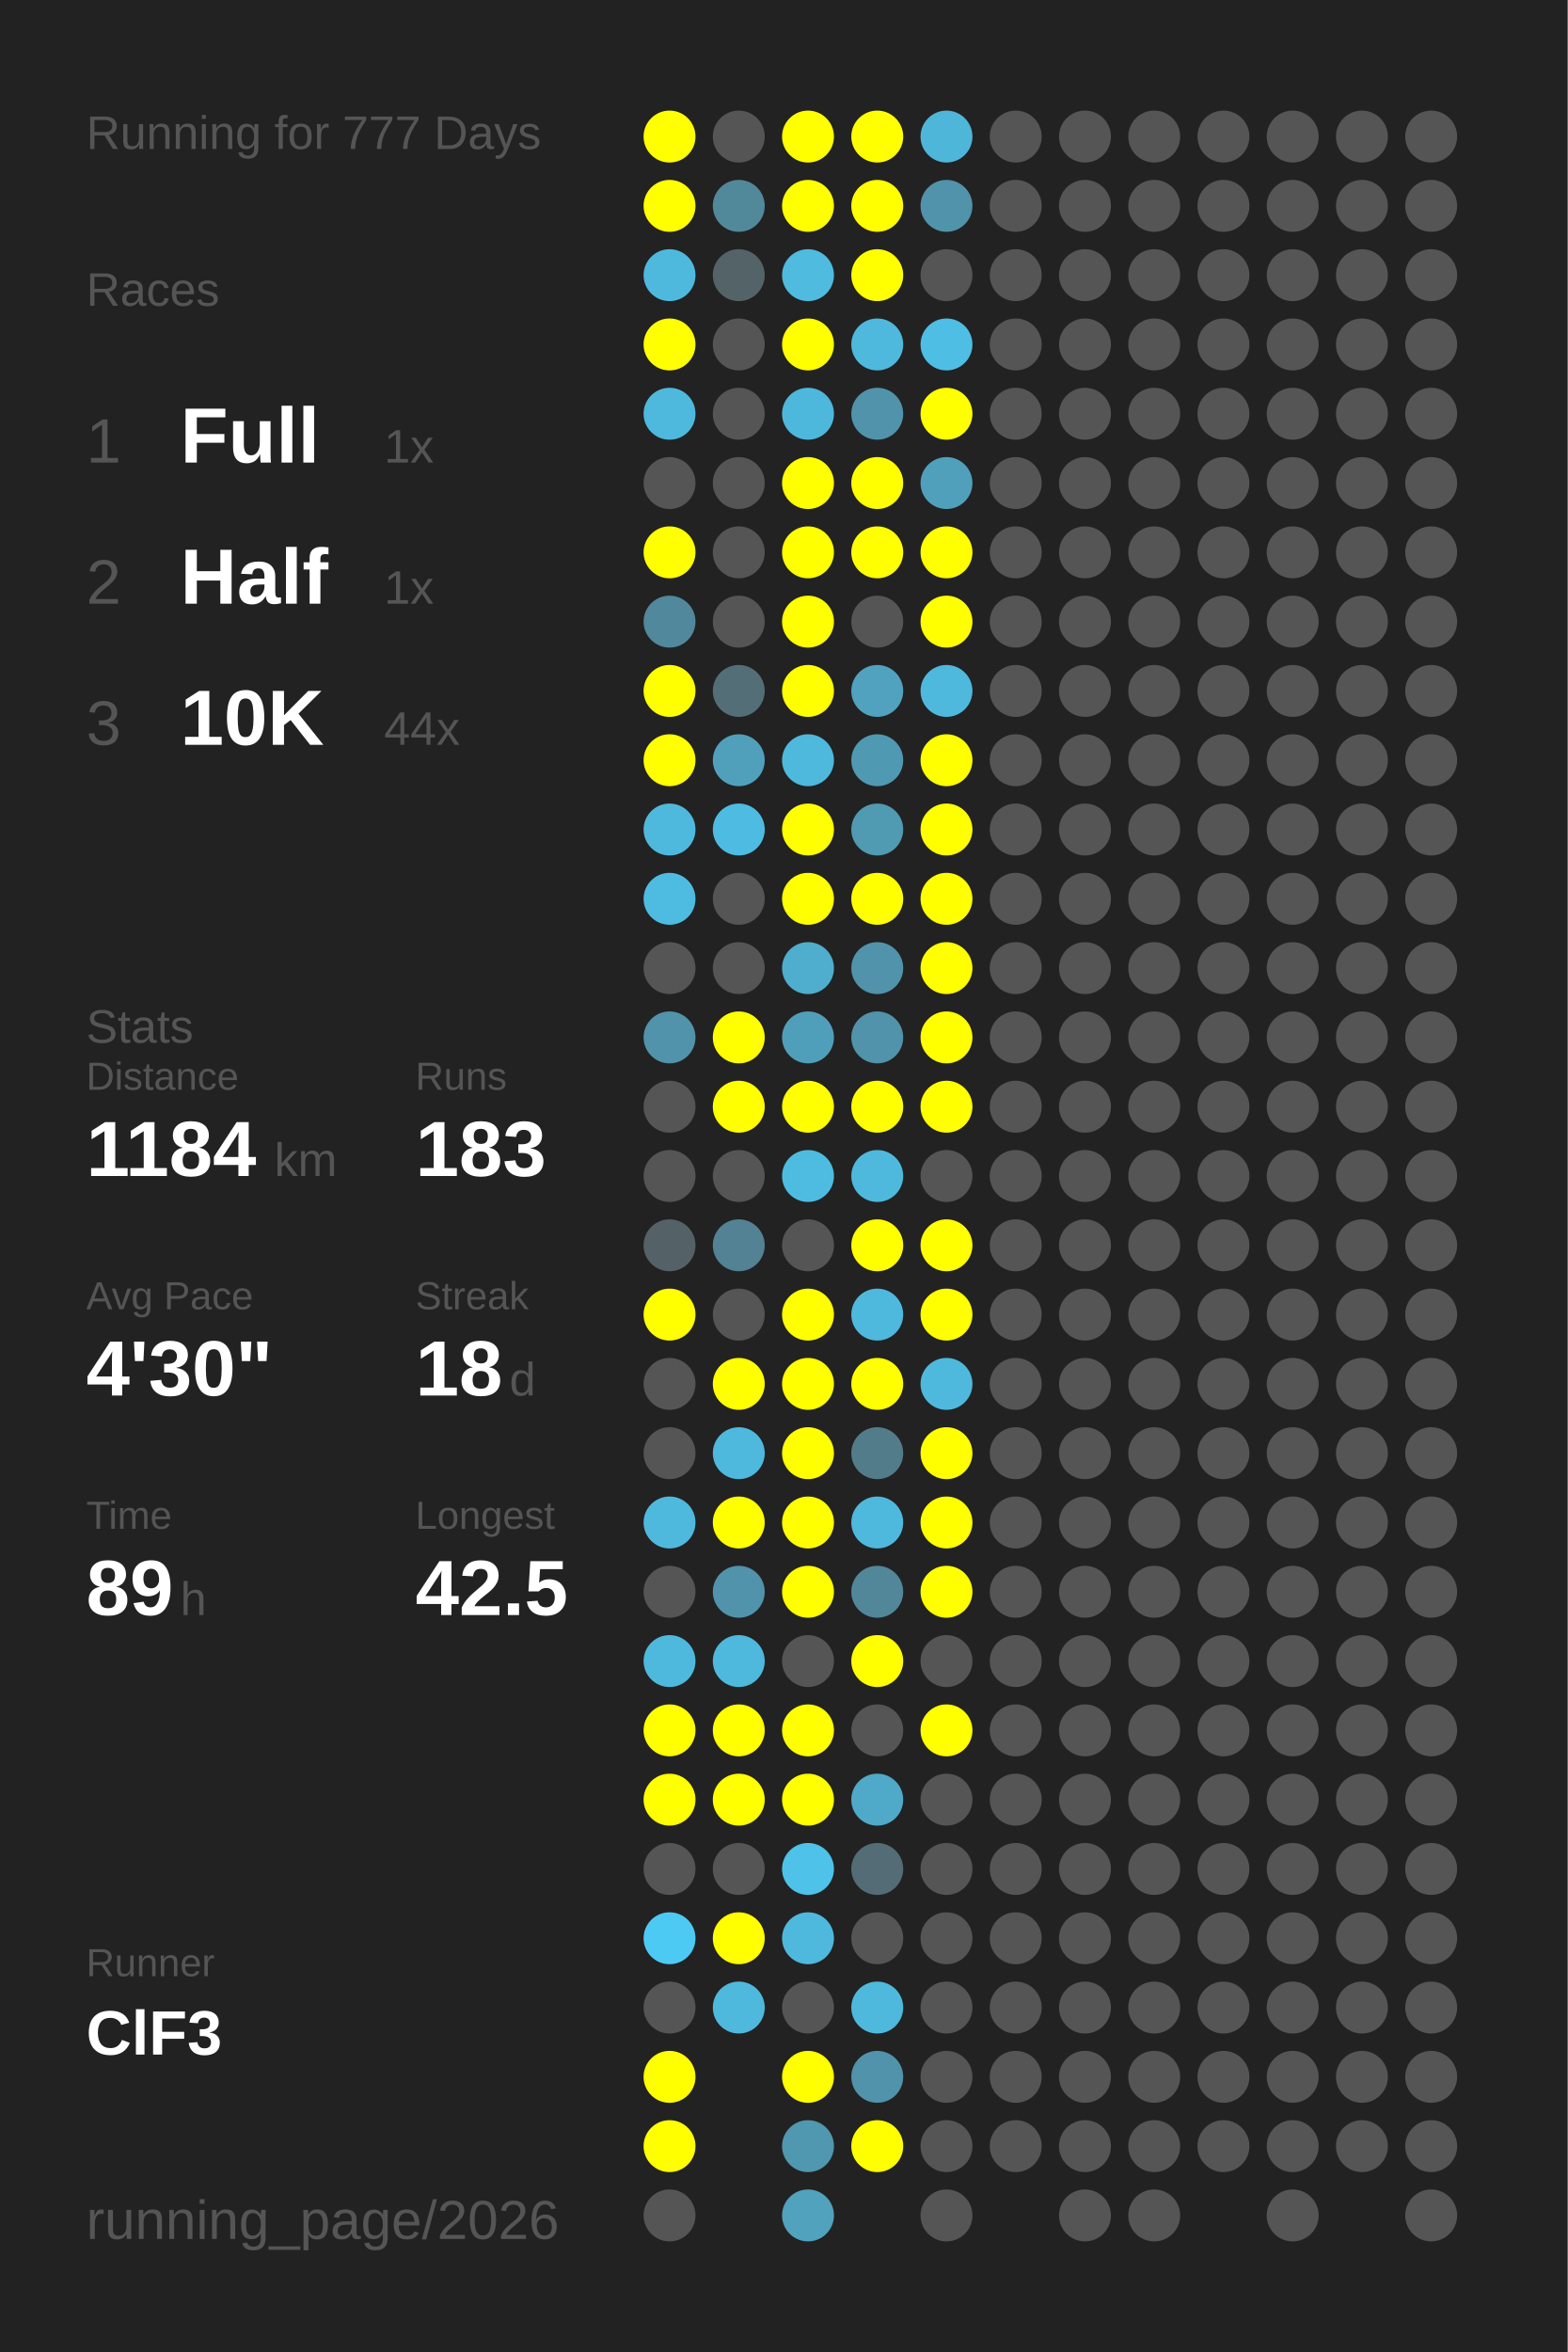
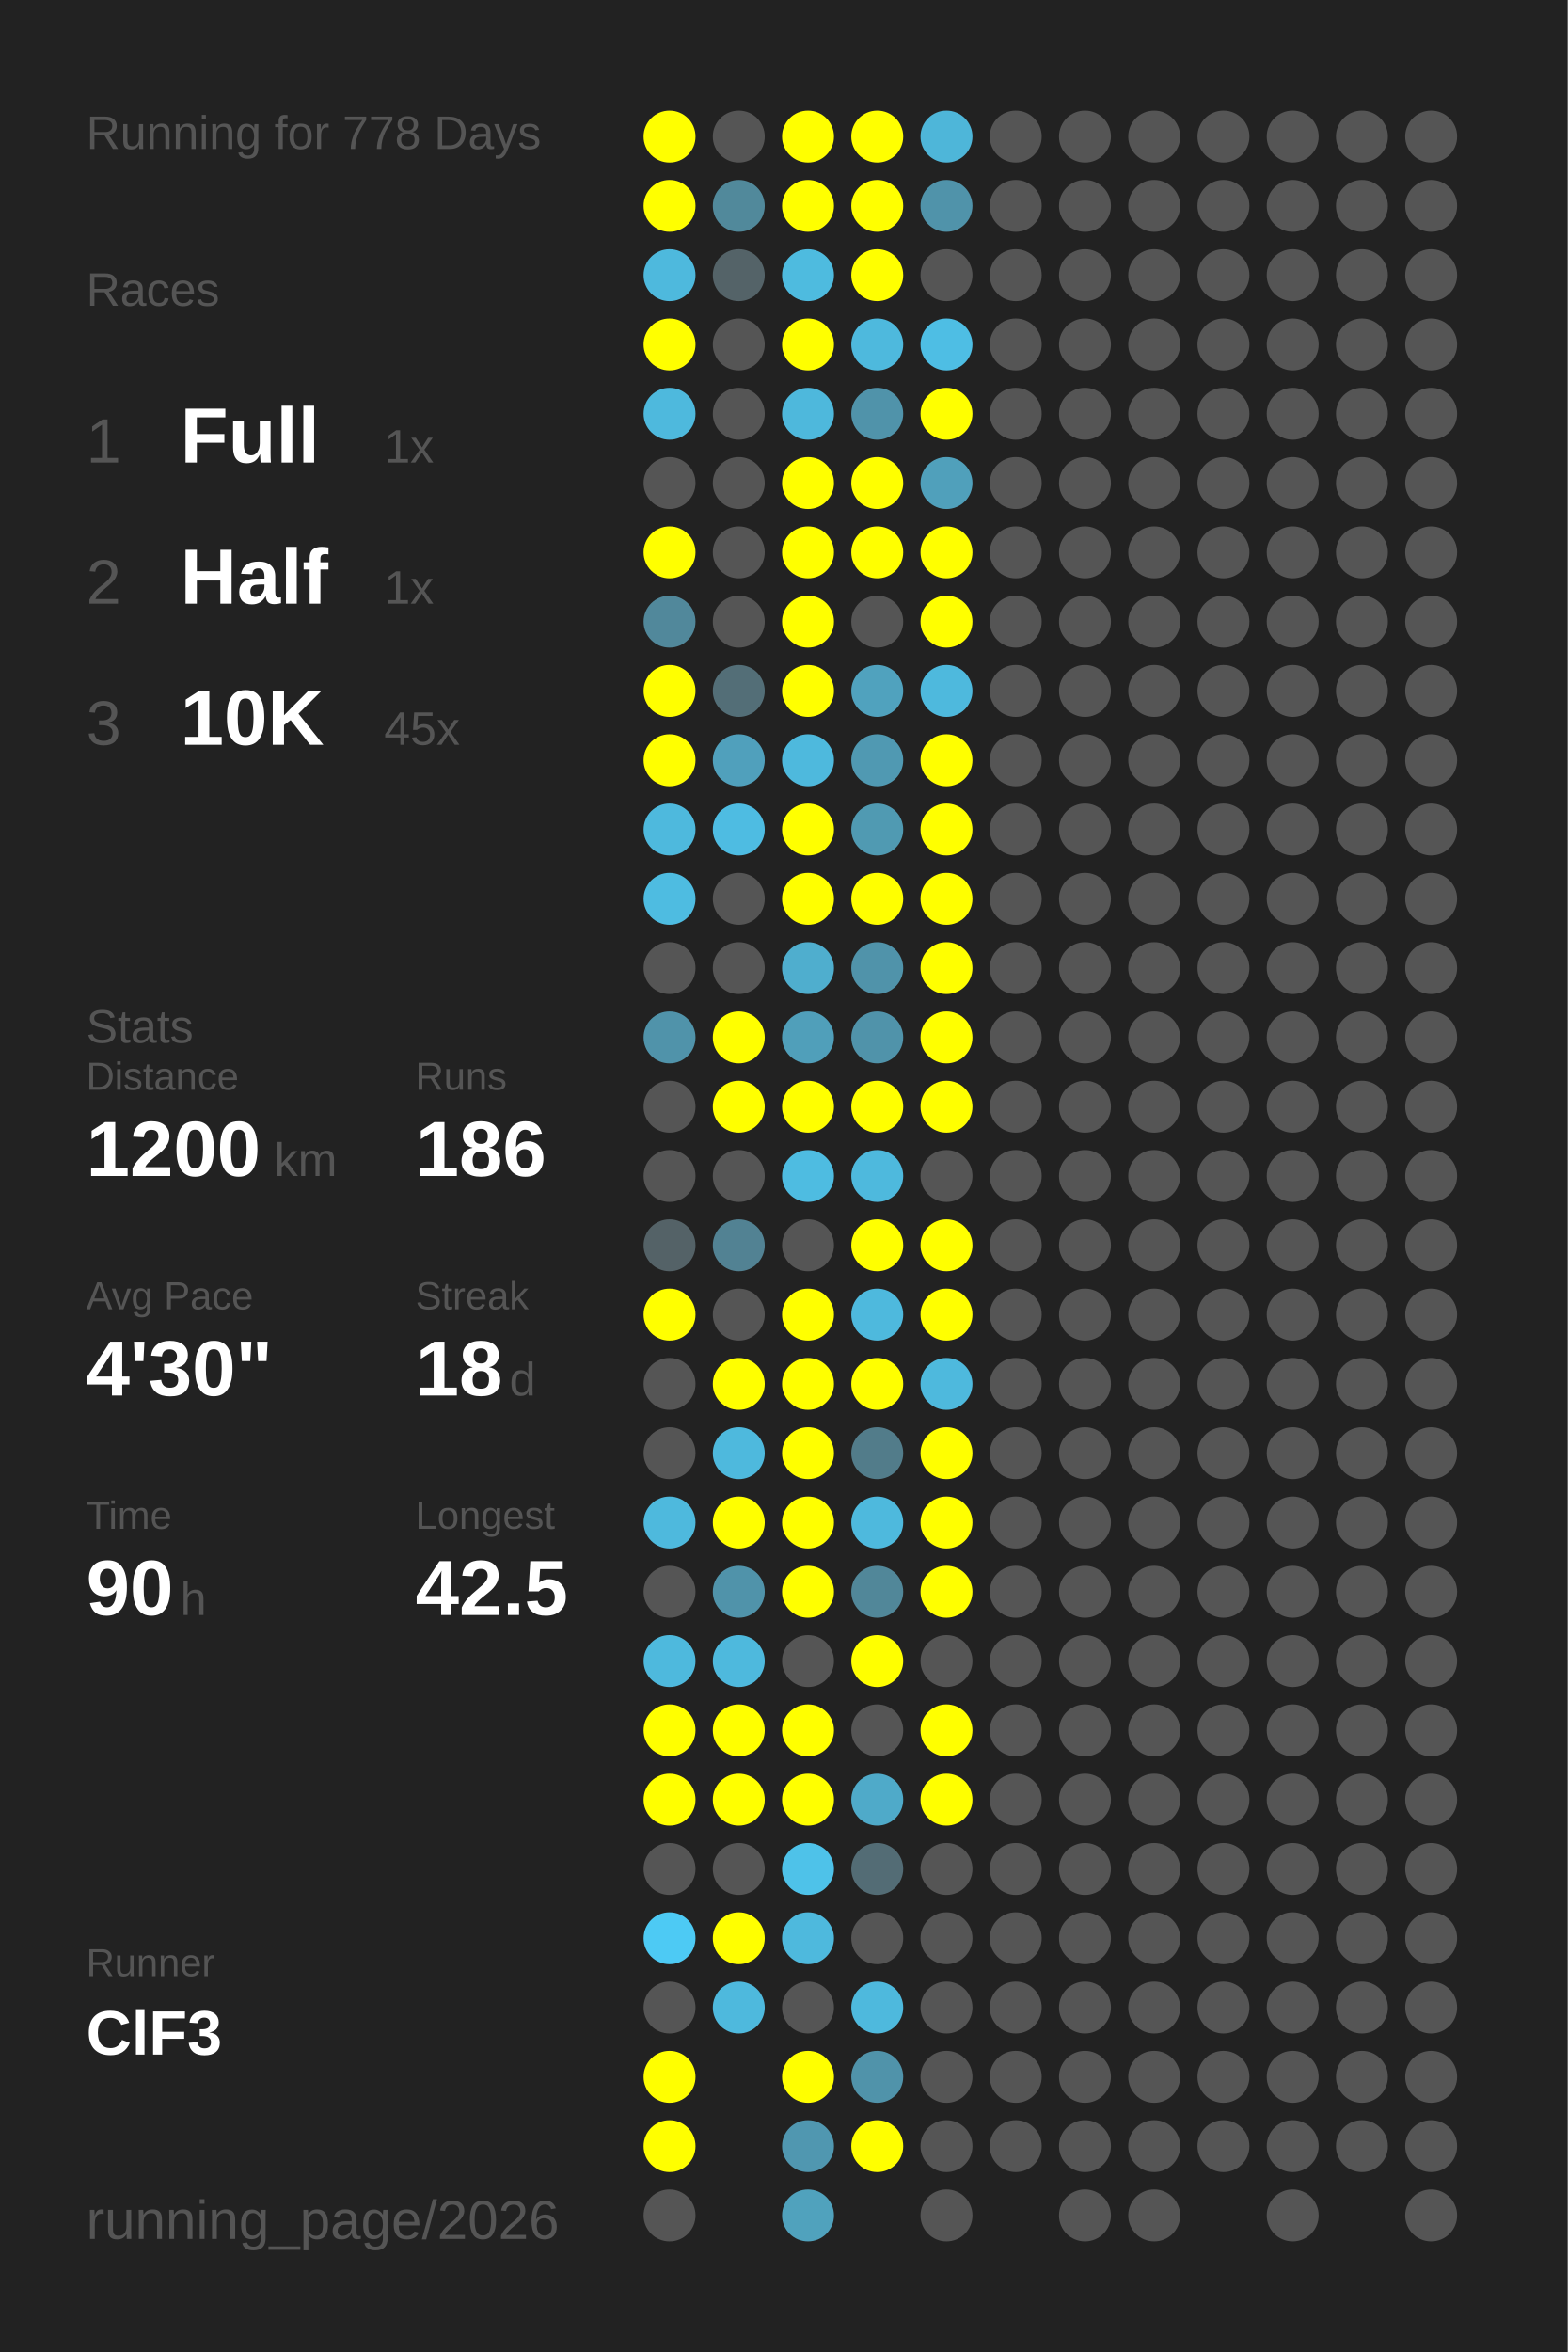
<svg xmlns="http://www.w3.org/2000/svg" baseProfile="full" height="300mm" version="1.1" viewBox="0,0,200,300" width="200mm">
  <defs />
  <rect fill="#222222" height="300" width="200" x="0" y="0" />
-   <text fill="#555555" style="font-size:6px; font-family:Arial;" x="11" y="19">Running for 777 Days</text>
+   <text fill="#555555" style="font-size:6px; font-family:Arial;" x="11" y="19">Running for 778 Days</text>
  <text fill="#555555" style="font-size:6px; font-family:Arial;" x="11" y="39">Races</text>
  <text fill="#555555" style="font-size:8px; font-family:Arial;" x="11" y="59">1</text>
  <text fill="#FFFFFF" style="font-size:10px; font-family:Arial; font-weight:bold;" x="23" y="59">Full</text>
  <text fill="#555555" style="font-size:6px; font-family:Arial;" x="49" y="59">1x</text>
  <text fill="#555555" style="font-size:8px; font-family:Arial;" x="11" y="77">2</text>
  <text fill="#FFFFFF" style="font-size:10px; font-family:Arial; font-weight:bold;" x="23" y="77">Half</text>
  <text fill="#555555" style="font-size:6px; font-family:Arial;" x="49" y="77">1x</text>
  <text fill="#555555" style="font-size:8px; font-family:Arial;" x="11" y="95">3</text>
  <text fill="#FFFFFF" style="font-size:10px; font-family:Arial; font-weight:bold;" x="23" y="95">10K</text>
-   <text fill="#555555" style="font-size:6px; font-family:Arial;" x="49" y="95">44x</text>
+   <text fill="#555555" style="font-size:6px; font-family:Arial;" x="49" y="95">45x</text>
  <text fill="#555555" style="font-size:6px; font-family:Arial;" x="11" y="133">Stats</text>
  <text fill="#555555" style="font-size:5px; font-family:Arial;" x="11" y="139">Distance</text>
-   <text fill="#FFFFFF" style="font-size:10px; font-family:Arial; font-weight:bold;" x="11" y="150">1184</text>
+   <text fill="#FFFFFF" style="font-size:10px; font-family:Arial; font-weight:bold;" x="11" y="150">1200</text>
  <text fill="#555555" style="font-size:6px; font-family:Arial;" x="35" y="150">km</text>
  <text fill="#555555" style="font-size:5px; font-family:Arial;" x="53" y="139">Runs</text>
-   <text fill="#FFFFFF" style="font-size:10px; font-family:Arial; font-weight:bold;" x="53" y="150">183</text>
+   <text fill="#FFFFFF" style="font-size:10px; font-family:Arial; font-weight:bold;" x="53" y="150">186</text>
  <text fill="#555555" style="font-size:5px; font-family:Arial;" x="11" y="167">Avg Pace</text>
  <text fill="#FFFFFF" style="font-size:10px; font-family:Arial; font-weight:bold;" x="11" y="178">4'30"</text>
  <text fill="#555555" style="font-size:5px; font-family:Arial;" x="53" y="167">Streak</text>
  <text fill="#FFFFFF" style="font-size:10px; font-family:Arial; font-weight:bold;" x="53" y="178">18</text>
  <text fill="#555555" style="font-size:6px; font-family:Arial;" x="65" y="178">d</text>
  <text fill="#555555" style="font-size:5px; font-family:Arial;" x="11" y="195">Time</text>
-   <text fill="#FFFFFF" style="font-size:10px; font-family:Arial; font-weight:bold;" x="11" y="206">89</text>
+   <text fill="#FFFFFF" style="font-size:10px; font-family:Arial; font-weight:bold;" x="11" y="206">90</text>
  <text fill="#555555" style="font-size:6px; font-family:Arial;" x="23" y="206">h</text>
  <text fill="#555555" style="font-size:5px; font-family:Arial;" x="53" y="195">Longest</text>
  <text fill="#FFFFFF" style="font-size:10px; font-family:Arial; font-weight:bold;" x="53" y="206">42.5</text>
  <text fill="#555555" style="font-size:5px; font-family:Arial;" x="11" y="252.065">Runner</text>
  <text fill="#FFFFFF" style="font-size:8px; font-family:Arial; font-weight:bold;" x="11" y="262.065">ClF3</text>
  <text fill="#555555" style="font-size:7px; font-family:Arial;" x="11" y="285.581">running_page/2026</text>
  <circle cx="85.417" cy="17.419" fill="#FFFF00" r="3.312" />
  <circle cx="85.417" cy="26.258" fill="#FFFF00" r="3.312" />
  <circle cx="85.417" cy="35.097" fill="#4eb9dd" r="3.312" />
  <circle cx="85.417" cy="43.935" fill="#FFFF00" r="3.312" />
  <circle cx="85.417" cy="52.774" fill="#4eb9dd" r="3.312" />
  <circle cx="85.417" cy="61.613" fill="#555555" r="3.312" />
  <circle cx="85.417" cy="70.452" fill="#FFFF00" r="3.312" />
  <circle cx="85.417" cy="79.29" fill="#51889b" r="3.312" />
  <circle cx="85.417" cy="88.129" fill="#FFFF00" r="3.312" />
  <circle cx="85.417" cy="96.968" fill="#FFFF00" r="3.312" />
  <circle cx="85.417" cy="105.806" fill="#4eb9dd" r="3.312" />
  <circle cx="85.417" cy="114.645" fill="#4ebce1" r="3.312" />
  <circle cx="85.417" cy="123.484" fill="#555555" r="3.312" />
  <circle cx="85.417" cy="132.323" fill="#5093aa" r="3.312" />
  <circle cx="85.417" cy="141.161" fill="#555555" r="3.312" />
  <circle cx="85.417" cy="150" fill="#555555" r="3.312" />
  <circle cx="85.417" cy="158.839" fill="#546267" r="3.312" />
  <circle cx="85.417" cy="167.677" fill="#FFFF00" r="3.312" />
  <circle cx="85.417" cy="176.516" fill="#555555" r="3.312" />
  <circle cx="85.417" cy="185.355" fill="#555555" r="3.312" />
  <circle cx="85.417" cy="194.194" fill="#4eb9dd" r="3.312" />
  <circle cx="85.417" cy="203.032" fill="#555555" r="3.312" />
  <circle cx="85.417" cy="211.871" fill="#4eb9dd" r="3.312" />
  <circle cx="85.417" cy="220.71" fill="#FFFF00" r="3.312" />
  <circle cx="85.417" cy="229.548" fill="#FFFF00" r="3.312" />
  <circle cx="85.417" cy="238.387" fill="#555555" r="3.312" />
  <circle cx="85.417" cy="247.226" fill="#4dcaf4" r="3.312" />
  <circle cx="85.417" cy="256.065" fill="#555555" r="3.312" />
  <circle cx="85.417" cy="264.903" fill="#FFFF00" r="3.312" />
  <circle cx="85.417" cy="273.742" fill="#FFFF00" r="3.312" />
  <circle cx="85.417" cy="282.581" fill="#555555" r="3.312" />
  <circle cx="94.25" cy="17.419" fill="#555555" r="3.312" />
  <circle cx="94.25" cy="26.258" fill="#51899b" r="3.312" />
  <circle cx="94.25" cy="35.097" fill="#546368" r="3.312" />
  <circle cx="94.25" cy="43.935" fill="#555555" r="3.312" />
  <circle cx="94.25" cy="52.774" fill="#555555" r="3.312" />
  <circle cx="94.25" cy="61.613" fill="#555555" r="3.312" />
  <circle cx="94.25" cy="70.452" fill="#555555" r="3.312" />
  <circle cx="94.25" cy="79.29" fill="#555555" r="3.312" />
  <circle cx="94.25" cy="88.129" fill="#536e77" r="3.312" />
  <circle cx="94.25" cy="96.968" fill="#50a0bc" r="3.312" />
  <circle cx="94.25" cy="105.806" fill="#4ebce2" r="3.312" />
  <circle cx="94.25" cy="114.645" fill="#555555" r="3.312" />
  <circle cx="94.25" cy="123.484" fill="#555555" r="3.312" />
  <circle cx="94.25" cy="132.323" fill="#FFFF00" r="3.312" />
  <circle cx="94.25" cy="141.161" fill="#FFFF00" r="3.312" />
  <circle cx="94.25" cy="150" fill="#555555" r="3.312" />
  <circle cx="94.25" cy="158.839" fill="#528293" r="3.312" />
  <circle cx="94.25" cy="167.677" fill="#555555" r="3.312" />
  <circle cx="94.25" cy="176.516" fill="#FFFF00" r="3.312" />
  <circle cx="94.25" cy="185.355" fill="#4eb9dd" r="3.312" />
  <circle cx="94.25" cy="194.194" fill="#FFFF00" r="3.312" />
  <circle cx="94.25" cy="203.032" fill="#5093aa" r="3.312" />
  <circle cx="94.25" cy="211.871" fill="#4eb9dd" r="3.312" />
  <circle cx="94.25" cy="220.71" fill="#FFFF00" r="3.312" />
  <circle cx="94.25" cy="229.548" fill="#FFFF00" r="3.312" />
  <circle cx="94.25" cy="238.387" fill="#555555" r="3.312" />
  <circle cx="94.25" cy="247.226" fill="#FFFF00" r="3.312" />
  <circle cx="94.25" cy="256.065" fill="#4eb9dd" r="3.312" />
  <circle cx="103.083" cy="17.419" fill="#FFFF00" r="3.312" />
  <circle cx="103.083" cy="26.258" fill="#FFFF00" r="3.312" />
  <circle cx="103.083" cy="35.097" fill="#4ebbdf" r="3.312" />
  <circle cx="103.083" cy="43.935" fill="#FFFF00" r="3.312" />
  <circle cx="103.083" cy="52.774" fill="#4eb8dc" r="3.312" />
  <circle cx="103.083" cy="61.613" fill="#FFFF00" r="3.312" />
  <circle cx="103.083" cy="70.452" fill="#FFFF00" r="3.312" />
  <circle cx="103.083" cy="79.29" fill="#FFFF00" r="3.312" />
  <circle cx="103.083" cy="88.129" fill="#FFFF00" r="3.312" />
  <circle cx="103.083" cy="96.968" fill="#4eb9dd" r="3.312" />
  <circle cx="103.083" cy="105.806" fill="#FFFF00" r="3.312" />
  <circle cx="103.083" cy="114.645" fill="#FFFF00" r="3.312" />
  <circle cx="103.083" cy="123.484" fill="#4faece" r="3.312" />
  <circle cx="103.083" cy="132.323" fill="#509fba" r="3.312" />
  <circle cx="103.083" cy="141.161" fill="#FFFF00" r="3.312" />
  <circle cx="103.083" cy="150" fill="#4ebce1" r="3.312" />
  <circle cx="103.083" cy="158.839" fill="#555555" r="3.312" />
  <circle cx="103.083" cy="167.677" fill="#FFFF00" r="3.312" />
  <circle cx="103.083" cy="176.516" fill="#FFFF00" r="3.312" />
  <circle cx="103.083" cy="185.355" fill="#FFFF00" r="3.312" />
  <circle cx="103.083" cy="194.194" fill="#FFFF00" r="3.312" />
  <circle cx="103.083" cy="203.032" fill="#FFFF00" r="3.312" />
  <circle cx="103.083" cy="211.871" fill="#555555" r="3.312" />
  <circle cx="103.083" cy="220.71" fill="#FFFF00" r="3.312" />
  <circle cx="103.083" cy="229.548" fill="#FFFF00" r="3.312" />
  <circle cx="103.083" cy="238.387" fill="#4ec2e9" r="3.312" />
  <circle cx="103.083" cy="247.226" fill="#4eb9dd" r="3.312" />
  <circle cx="103.083" cy="256.065" fill="#555555" r="3.312" />
  <circle cx="103.083" cy="264.903" fill="#FFFF00" r="3.312" />
  <circle cx="103.083" cy="273.742" fill="#5097b0" r="3.312" />
  <circle cx="103.083" cy="282.581" fill="#50a2bd" r="3.312" />
  <circle cx="111.917" cy="17.419" fill="#FFFF00" r="3.312" />
  <circle cx="111.917" cy="26.258" fill="#FFFF00" r="3.312" />
  <circle cx="111.917" cy="35.097" fill="#FFFF00" r="3.312" />
  <circle cx="111.917" cy="43.935" fill="#4eb9dd" r="3.312" />
  <circle cx="111.917" cy="52.774" fill="#5093aa" r="3.312" />
  <circle cx="111.917" cy="61.613" fill="#FFFF00" r="3.312" />
  <circle cx="111.917" cy="70.452" fill="#FFFF00" r="3.312" />
  <circle cx="111.917" cy="79.29" fill="#555555" r="3.312" />
  <circle cx="111.917" cy="88.129" fill="#50a2be" r="3.312" />
  <circle cx="111.917" cy="96.968" fill="#5099b2" r="3.312" />
  <circle cx="111.917" cy="105.806" fill="#509ab2" r="3.312" />
  <circle cx="111.917" cy="114.645" fill="#FFFF00" r="3.312" />
  <circle cx="111.917" cy="123.484" fill="#5093aa" r="3.312" />
  <circle cx="111.917" cy="132.323" fill="#5093aa" r="3.312" />
  <circle cx="111.917" cy="141.161" fill="#FFFF00" r="3.312" />
  <circle cx="111.917" cy="150" fill="#4eb9dd" r="3.312" />
  <circle cx="111.917" cy="158.839" fill="#FFFF00" r="3.312" />
  <circle cx="111.917" cy="167.677" fill="#4eb9dd" r="3.312" />
  <circle cx="111.917" cy="176.516" fill="#FFFF00" r="3.312" />
  <circle cx="111.917" cy="185.355" fill="#527c8a" r="3.312" />
  <circle cx="111.917" cy="194.194" fill="#4eb9dd" r="3.312" />
  <circle cx="111.917" cy="203.032" fill="#518799" r="3.312" />
  <circle cx="111.917" cy="211.871" fill="#FFFF00" r="3.312" />
  <circle cx="111.917" cy="220.71" fill="#555555" r="3.312" />
  <circle cx="111.917" cy="229.548" fill="#4faac9" r="3.312" />
  <circle cx="111.917" cy="238.387" fill="#536c75" r="3.312" />
  <circle cx="111.917" cy="247.226" fill="#555555" r="3.312" />
  <circle cx="111.917" cy="256.065" fill="#4eb9dd" r="3.312" />
  <circle cx="111.917" cy="264.903" fill="#5093aa" r="3.312" />
  <circle cx="111.917" cy="273.742" fill="#FFFF00" r="3.312" />
  <circle cx="120.75" cy="17.419" fill="#4eb6d9" r="3.312" />
  <circle cx="120.75" cy="26.258" fill="#5093aa" r="3.312" />
  <circle cx="120.75" cy="35.097" fill="#555555" r="3.312" />
  <circle cx="120.75" cy="43.935" fill="#4ebee4" r="3.312" />
  <circle cx="120.75" cy="52.774" fill="#FFFF00" r="3.312" />
  <circle cx="120.75" cy="61.613" fill="#50a0bb" r="3.312" />
  <circle cx="120.75" cy="70.452" fill="#FFFF00" r="3.312" />
  <circle cx="120.75" cy="79.29" fill="#FFFF00" r="3.312" />
  <circle cx="120.75" cy="88.129" fill="#4eb9dd" r="3.312" />
  <circle cx="120.75" cy="96.968" fill="#FFFF00" r="3.312" />
  <circle cx="120.75" cy="105.806" fill="#FFFF00" r="3.312" />
  <circle cx="120.75" cy="114.645" fill="#FFFF00" r="3.312" />
  <circle cx="120.75" cy="123.484" fill="#FFFF00" r="3.312" />
  <circle cx="120.75" cy="132.323" fill="#FFFF00" r="3.312" />
  <circle cx="120.75" cy="141.161" fill="#FFFF00" r="3.312" />
  <circle cx="120.75" cy="150" fill="#555555" r="3.312" />
  <circle cx="120.75" cy="158.839" fill="#FFFF00" r="3.312" />
  <circle cx="120.75" cy="167.677" fill="#FFFF00" r="3.312" />
  <circle cx="120.75" cy="176.516" fill="#4eb9dd" r="3.312" />
  <circle cx="120.75" cy="185.355" fill="#FFFF00" r="3.312" />
  <circle cx="120.75" cy="194.194" fill="#FFFF00" r="3.312" />
  <circle cx="120.75" cy="203.032" fill="#FFFF00" r="3.312" />
  <circle cx="120.75" cy="211.871" fill="#555555" r="3.312" />
  <circle cx="120.75" cy="220.71" fill="#FFFF00" r="3.312" />
-   <circle cx="120.75" cy="229.548" fill="#555555" r="3.312" />
+   <circle cx="120.75" cy="229.548" fill="#FFFF00" r="3.312" />
  <circle cx="120.75" cy="238.387" fill="#555555" r="3.312" />
  <circle cx="120.75" cy="247.226" fill="#555555" r="3.312" />
  <circle cx="120.75" cy="256.065" fill="#555555" r="3.312" />
  <circle cx="120.75" cy="264.903" fill="#555555" r="3.312" />
  <circle cx="120.75" cy="273.742" fill="#555555" r="3.312" />
  <circle cx="120.75" cy="282.581" fill="#555555" r="3.312" />
  <circle cx="129.583" cy="17.419" fill="#555555" r="3.312" />
  <circle cx="129.583" cy="26.258" fill="#555555" r="3.312" />
  <circle cx="129.583" cy="35.097" fill="#555555" r="3.312" />
  <circle cx="129.583" cy="43.935" fill="#555555" r="3.312" />
  <circle cx="129.583" cy="52.774" fill="#555555" r="3.312" />
  <circle cx="129.583" cy="61.613" fill="#555555" r="3.312" />
  <circle cx="129.583" cy="70.452" fill="#555555" r="3.312" />
  <circle cx="129.583" cy="79.29" fill="#555555" r="3.312" />
  <circle cx="129.583" cy="88.129" fill="#555555" r="3.312" />
  <circle cx="129.583" cy="96.968" fill="#555555" r="3.312" />
  <circle cx="129.583" cy="105.806" fill="#555555" r="3.312" />
  <circle cx="129.583" cy="114.645" fill="#555555" r="3.312" />
  <circle cx="129.583" cy="123.484" fill="#555555" r="3.312" />
  <circle cx="129.583" cy="132.323" fill="#555555" r="3.312" />
  <circle cx="129.583" cy="141.161" fill="#555555" r="3.312" />
  <circle cx="129.583" cy="150" fill="#555555" r="3.312" />
  <circle cx="129.583" cy="158.839" fill="#555555" r="3.312" />
  <circle cx="129.583" cy="167.677" fill="#555555" r="3.312" />
  <circle cx="129.583" cy="176.516" fill="#555555" r="3.312" />
  <circle cx="129.583" cy="185.355" fill="#555555" r="3.312" />
  <circle cx="129.583" cy="194.194" fill="#555555" r="3.312" />
  <circle cx="129.583" cy="203.032" fill="#555555" r="3.312" />
  <circle cx="129.583" cy="211.871" fill="#555555" r="3.312" />
  <circle cx="129.583" cy="220.71" fill="#555555" r="3.312" />
  <circle cx="129.583" cy="229.548" fill="#555555" r="3.312" />
  <circle cx="129.583" cy="238.387" fill="#555555" r="3.312" />
  <circle cx="129.583" cy="247.226" fill="#555555" r="3.312" />
  <circle cx="129.583" cy="256.065" fill="#555555" r="3.312" />
  <circle cx="129.583" cy="264.903" fill="#555555" r="3.312" />
  <circle cx="129.583" cy="273.742" fill="#555555" r="3.312" />
  <circle cx="138.417" cy="17.419" fill="#555555" r="3.312" />
  <circle cx="138.417" cy="26.258" fill="#555555" r="3.312" />
  <circle cx="138.417" cy="35.097" fill="#555555" r="3.312" />
  <circle cx="138.417" cy="43.935" fill="#555555" r="3.312" />
  <circle cx="138.417" cy="52.774" fill="#555555" r="3.312" />
  <circle cx="138.417" cy="61.613" fill="#555555" r="3.312" />
  <circle cx="138.417" cy="70.452" fill="#555555" r="3.312" />
  <circle cx="138.417" cy="79.29" fill="#555555" r="3.312" />
  <circle cx="138.417" cy="88.129" fill="#555555" r="3.312" />
  <circle cx="138.417" cy="96.968" fill="#555555" r="3.312" />
  <circle cx="138.417" cy="105.806" fill="#555555" r="3.312" />
  <circle cx="138.417" cy="114.645" fill="#555555" r="3.312" />
  <circle cx="138.417" cy="123.484" fill="#555555" r="3.312" />
  <circle cx="138.417" cy="132.323" fill="#555555" r="3.312" />
  <circle cx="138.417" cy="141.161" fill="#555555" r="3.312" />
  <circle cx="138.417" cy="150" fill="#555555" r="3.312" />
  <circle cx="138.417" cy="158.839" fill="#555555" r="3.312" />
  <circle cx="138.417" cy="167.677" fill="#555555" r="3.312" />
  <circle cx="138.417" cy="176.516" fill="#555555" r="3.312" />
  <circle cx="138.417" cy="185.355" fill="#555555" r="3.312" />
  <circle cx="138.417" cy="194.194" fill="#555555" r="3.312" />
  <circle cx="138.417" cy="203.032" fill="#555555" r="3.312" />
  <circle cx="138.417" cy="211.871" fill="#555555" r="3.312" />
  <circle cx="138.417" cy="220.71" fill="#555555" r="3.312" />
  <circle cx="138.417" cy="229.548" fill="#555555" r="3.312" />
  <circle cx="138.417" cy="238.387" fill="#555555" r="3.312" />
  <circle cx="138.417" cy="247.226" fill="#555555" r="3.312" />
  <circle cx="138.417" cy="256.065" fill="#555555" r="3.312" />
  <circle cx="138.417" cy="264.903" fill="#555555" r="3.312" />
  <circle cx="138.417" cy="273.742" fill="#555555" r="3.312" />
  <circle cx="138.417" cy="282.581" fill="#555555" r="3.312" />
  <circle cx="147.25" cy="17.419" fill="#555555" r="3.312" />
  <circle cx="147.25" cy="26.258" fill="#555555" r="3.312" />
  <circle cx="147.25" cy="35.097" fill="#555555" r="3.312" />
  <circle cx="147.25" cy="43.935" fill="#555555" r="3.312" />
  <circle cx="147.25" cy="52.774" fill="#555555" r="3.312" />
  <circle cx="147.25" cy="61.613" fill="#555555" r="3.312" />
  <circle cx="147.25" cy="70.452" fill="#555555" r="3.312" />
  <circle cx="147.25" cy="79.29" fill="#555555" r="3.312" />
  <circle cx="147.25" cy="88.129" fill="#555555" r="3.312" />
  <circle cx="147.25" cy="96.968" fill="#555555" r="3.312" />
  <circle cx="147.25" cy="105.806" fill="#555555" r="3.312" />
  <circle cx="147.25" cy="114.645" fill="#555555" r="3.312" />
  <circle cx="147.25" cy="123.484" fill="#555555" r="3.312" />
  <circle cx="147.25" cy="132.323" fill="#555555" r="3.312" />
  <circle cx="147.25" cy="141.161" fill="#555555" r="3.312" />
  <circle cx="147.25" cy="150" fill="#555555" r="3.312" />
  <circle cx="147.25" cy="158.839" fill="#555555" r="3.312" />
  <circle cx="147.25" cy="167.677" fill="#555555" r="3.312" />
  <circle cx="147.25" cy="176.516" fill="#555555" r="3.312" />
  <circle cx="147.25" cy="185.355" fill="#555555" r="3.312" />
  <circle cx="147.25" cy="194.194" fill="#555555" r="3.312" />
  <circle cx="147.25" cy="203.032" fill="#555555" r="3.312" />
  <circle cx="147.25" cy="211.871" fill="#555555" r="3.312" />
  <circle cx="147.25" cy="220.71" fill="#555555" r="3.312" />
  <circle cx="147.25" cy="229.548" fill="#555555" r="3.312" />
  <circle cx="147.25" cy="238.387" fill="#555555" r="3.312" />
  <circle cx="147.25" cy="247.226" fill="#555555" r="3.312" />
  <circle cx="147.25" cy="256.065" fill="#555555" r="3.312" />
  <circle cx="147.25" cy="264.903" fill="#555555" r="3.312" />
  <circle cx="147.25" cy="273.742" fill="#555555" r="3.312" />
  <circle cx="147.25" cy="282.581" fill="#555555" r="3.312" />
  <circle cx="156.083" cy="17.419" fill="#555555" r="3.312" />
  <circle cx="156.083" cy="26.258" fill="#555555" r="3.312" />
  <circle cx="156.083" cy="35.097" fill="#555555" r="3.312" />
  <circle cx="156.083" cy="43.935" fill="#555555" r="3.312" />
  <circle cx="156.083" cy="52.774" fill="#555555" r="3.312" />
  <circle cx="156.083" cy="61.613" fill="#555555" r="3.312" />
  <circle cx="156.083" cy="70.452" fill="#555555" r="3.312" />
  <circle cx="156.083" cy="79.29" fill="#555555" r="3.312" />
  <circle cx="156.083" cy="88.129" fill="#555555" r="3.312" />
  <circle cx="156.083" cy="96.968" fill="#555555" r="3.312" />
  <circle cx="156.083" cy="105.806" fill="#555555" r="3.312" />
  <circle cx="156.083" cy="114.645" fill="#555555" r="3.312" />
  <circle cx="156.083" cy="123.484" fill="#555555" r="3.312" />
  <circle cx="156.083" cy="132.323" fill="#555555" r="3.312" />
  <circle cx="156.083" cy="141.161" fill="#555555" r="3.312" />
  <circle cx="156.083" cy="150" fill="#555555" r="3.312" />
  <circle cx="156.083" cy="158.839" fill="#555555" r="3.312" />
  <circle cx="156.083" cy="167.677" fill="#555555" r="3.312" />
  <circle cx="156.083" cy="176.516" fill="#555555" r="3.312" />
  <circle cx="156.083" cy="185.355" fill="#555555" r="3.312" />
  <circle cx="156.083" cy="194.194" fill="#555555" r="3.312" />
  <circle cx="156.083" cy="203.032" fill="#555555" r="3.312" />
  <circle cx="156.083" cy="211.871" fill="#555555" r="3.312" />
  <circle cx="156.083" cy="220.71" fill="#555555" r="3.312" />
  <circle cx="156.083" cy="229.548" fill="#555555" r="3.312" />
  <circle cx="156.083" cy="238.387" fill="#555555" r="3.312" />
  <circle cx="156.083" cy="247.226" fill="#555555" r="3.312" />
  <circle cx="156.083" cy="256.065" fill="#555555" r="3.312" />
  <circle cx="156.083" cy="264.903" fill="#555555" r="3.312" />
  <circle cx="156.083" cy="273.742" fill="#555555" r="3.312" />
  <circle cx="164.917" cy="17.419" fill="#555555" r="3.312" />
  <circle cx="164.917" cy="26.258" fill="#555555" r="3.312" />
  <circle cx="164.917" cy="35.097" fill="#555555" r="3.312" />
  <circle cx="164.917" cy="43.935" fill="#555555" r="3.312" />
  <circle cx="164.917" cy="52.774" fill="#555555" r="3.312" />
  <circle cx="164.917" cy="61.613" fill="#555555" r="3.312" />
  <circle cx="164.917" cy="70.452" fill="#555555" r="3.312" />
  <circle cx="164.917" cy="79.29" fill="#555555" r="3.312" />
  <circle cx="164.917" cy="88.129" fill="#555555" r="3.312" />
  <circle cx="164.917" cy="96.968" fill="#555555" r="3.312" />
  <circle cx="164.917" cy="105.806" fill="#555555" r="3.312" />
  <circle cx="164.917" cy="114.645" fill="#555555" r="3.312" />
  <circle cx="164.917" cy="123.484" fill="#555555" r="3.312" />
  <circle cx="164.917" cy="132.323" fill="#555555" r="3.312" />
  <circle cx="164.917" cy="141.161" fill="#555555" r="3.312" />
  <circle cx="164.917" cy="150" fill="#555555" r="3.312" />
  <circle cx="164.917" cy="158.839" fill="#555555" r="3.312" />
  <circle cx="164.917" cy="167.677" fill="#555555" r="3.312" />
  <circle cx="164.917" cy="176.516" fill="#555555" r="3.312" />
  <circle cx="164.917" cy="185.355" fill="#555555" r="3.312" />
  <circle cx="164.917" cy="194.194" fill="#555555" r="3.312" />
  <circle cx="164.917" cy="203.032" fill="#555555" r="3.312" />
  <circle cx="164.917" cy="211.871" fill="#555555" r="3.312" />
  <circle cx="164.917" cy="220.71" fill="#555555" r="3.312" />
  <circle cx="164.917" cy="229.548" fill="#555555" r="3.312" />
  <circle cx="164.917" cy="238.387" fill="#555555" r="3.312" />
  <circle cx="164.917" cy="247.226" fill="#555555" r="3.312" />
  <circle cx="164.917" cy="256.065" fill="#555555" r="3.312" />
  <circle cx="164.917" cy="264.903" fill="#555555" r="3.312" />
  <circle cx="164.917" cy="273.742" fill="#555555" r="3.312" />
  <circle cx="164.917" cy="282.581" fill="#555555" r="3.312" />
  <circle cx="173.75" cy="17.419" fill="#555555" r="3.312" />
  <circle cx="173.75" cy="26.258" fill="#555555" r="3.312" />
  <circle cx="173.75" cy="35.097" fill="#555555" r="3.312" />
  <circle cx="173.75" cy="43.935" fill="#555555" r="3.312" />
  <circle cx="173.75" cy="52.774" fill="#555555" r="3.312" />
  <circle cx="173.75" cy="61.613" fill="#555555" r="3.312" />
  <circle cx="173.75" cy="70.452" fill="#555555" r="3.312" />
  <circle cx="173.75" cy="79.29" fill="#555555" r="3.312" />
  <circle cx="173.75" cy="88.129" fill="#555555" r="3.312" />
  <circle cx="173.75" cy="96.968" fill="#555555" r="3.312" />
  <circle cx="173.75" cy="105.806" fill="#555555" r="3.312" />
  <circle cx="173.75" cy="114.645" fill="#555555" r="3.312" />
  <circle cx="173.75" cy="123.484" fill="#555555" r="3.312" />
  <circle cx="173.75" cy="132.323" fill="#555555" r="3.312" />
  <circle cx="173.75" cy="141.161" fill="#555555" r="3.312" />
  <circle cx="173.75" cy="150" fill="#555555" r="3.312" />
  <circle cx="173.75" cy="158.839" fill="#555555" r="3.312" />
  <circle cx="173.75" cy="167.677" fill="#555555" r="3.312" />
  <circle cx="173.75" cy="176.516" fill="#555555" r="3.312" />
  <circle cx="173.75" cy="185.355" fill="#555555" r="3.312" />
  <circle cx="173.75" cy="194.194" fill="#555555" r="3.312" />
  <circle cx="173.75" cy="203.032" fill="#555555" r="3.312" />
  <circle cx="173.75" cy="211.871" fill="#555555" r="3.312" />
  <circle cx="173.75" cy="220.71" fill="#555555" r="3.312" />
  <circle cx="173.75" cy="229.548" fill="#555555" r="3.312" />
  <circle cx="173.75" cy="238.387" fill="#555555" r="3.312" />
  <circle cx="173.75" cy="247.226" fill="#555555" r="3.312" />
  <circle cx="173.75" cy="256.065" fill="#555555" r="3.312" />
  <circle cx="173.75" cy="264.903" fill="#555555" r="3.312" />
  <circle cx="173.75" cy="273.742" fill="#555555" r="3.312" />
  <circle cx="182.583" cy="17.419" fill="#555555" r="3.312" />
  <circle cx="182.583" cy="26.258" fill="#555555" r="3.312" />
  <circle cx="182.583" cy="35.097" fill="#555555" r="3.312" />
  <circle cx="182.583" cy="43.935" fill="#555555" r="3.312" />
  <circle cx="182.583" cy="52.774" fill="#555555" r="3.312" />
  <circle cx="182.583" cy="61.613" fill="#555555" r="3.312" />
  <circle cx="182.583" cy="70.452" fill="#555555" r="3.312" />
  <circle cx="182.583" cy="79.29" fill="#555555" r="3.312" />
  <circle cx="182.583" cy="88.129" fill="#555555" r="3.312" />
  <circle cx="182.583" cy="96.968" fill="#555555" r="3.312" />
  <circle cx="182.583" cy="105.806" fill="#555555" r="3.312" />
  <circle cx="182.583" cy="114.645" fill="#555555" r="3.312" />
  <circle cx="182.583" cy="123.484" fill="#555555" r="3.312" />
  <circle cx="182.583" cy="132.323" fill="#555555" r="3.312" />
  <circle cx="182.583" cy="141.161" fill="#555555" r="3.312" />
  <circle cx="182.583" cy="150" fill="#555555" r="3.312" />
  <circle cx="182.583" cy="158.839" fill="#555555" r="3.312" />
  <circle cx="182.583" cy="167.677" fill="#555555" r="3.312" />
  <circle cx="182.583" cy="176.516" fill="#555555" r="3.312" />
  <circle cx="182.583" cy="185.355" fill="#555555" r="3.312" />
  <circle cx="182.583" cy="194.194" fill="#555555" r="3.312" />
  <circle cx="182.583" cy="203.032" fill="#555555" r="3.312" />
  <circle cx="182.583" cy="211.871" fill="#555555" r="3.312" />
  <circle cx="182.583" cy="220.71" fill="#555555" r="3.312" />
  <circle cx="182.583" cy="229.548" fill="#555555" r="3.312" />
  <circle cx="182.583" cy="238.387" fill="#555555" r="3.312" />
  <circle cx="182.583" cy="247.226" fill="#555555" r="3.312" />
  <circle cx="182.583" cy="256.065" fill="#555555" r="3.312" />
  <circle cx="182.583" cy="264.903" fill="#555555" r="3.312" />
  <circle cx="182.583" cy="273.742" fill="#555555" r="3.312" />
  <circle cx="182.583" cy="282.581" fill="#555555" r="3.312" />
</svg>
